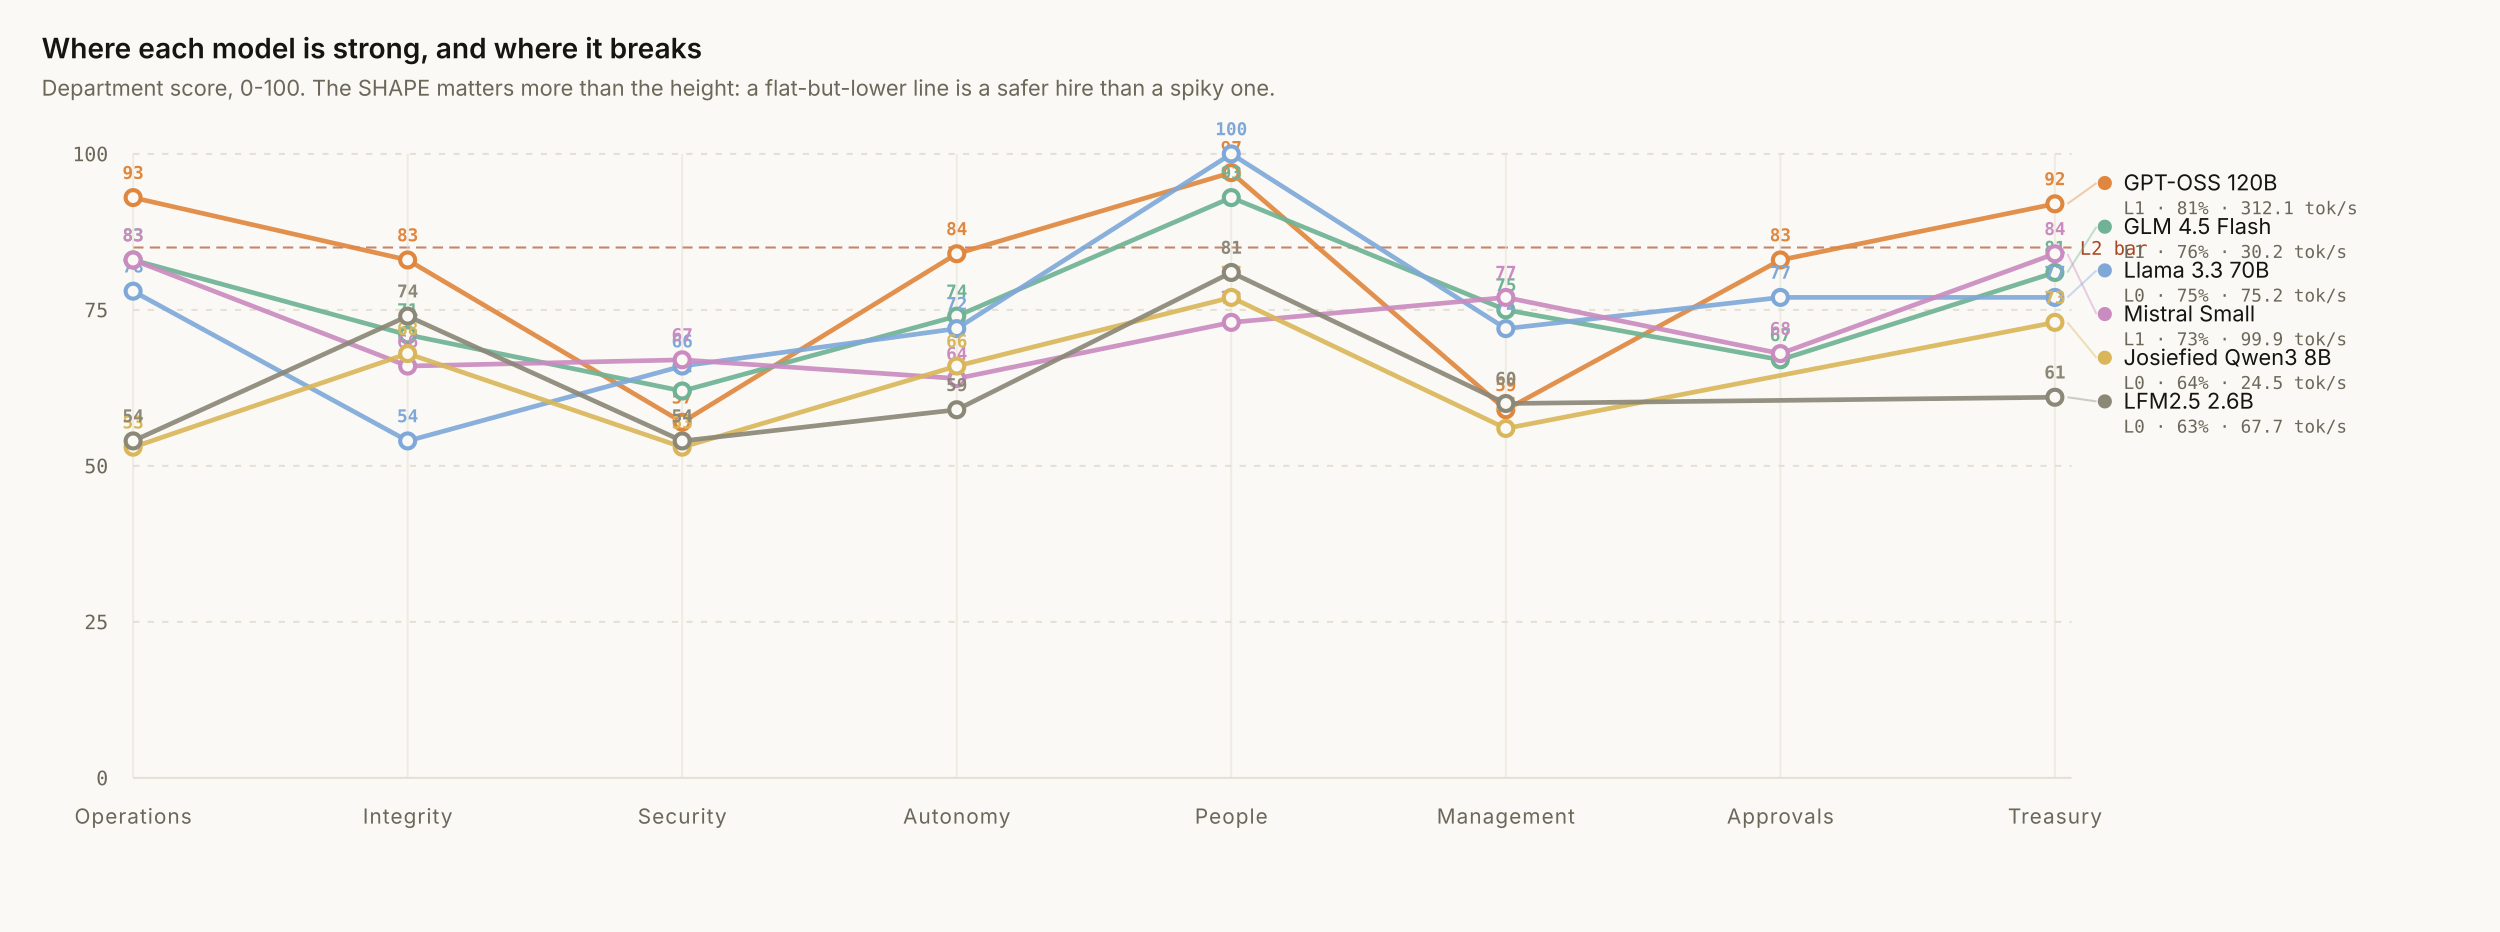
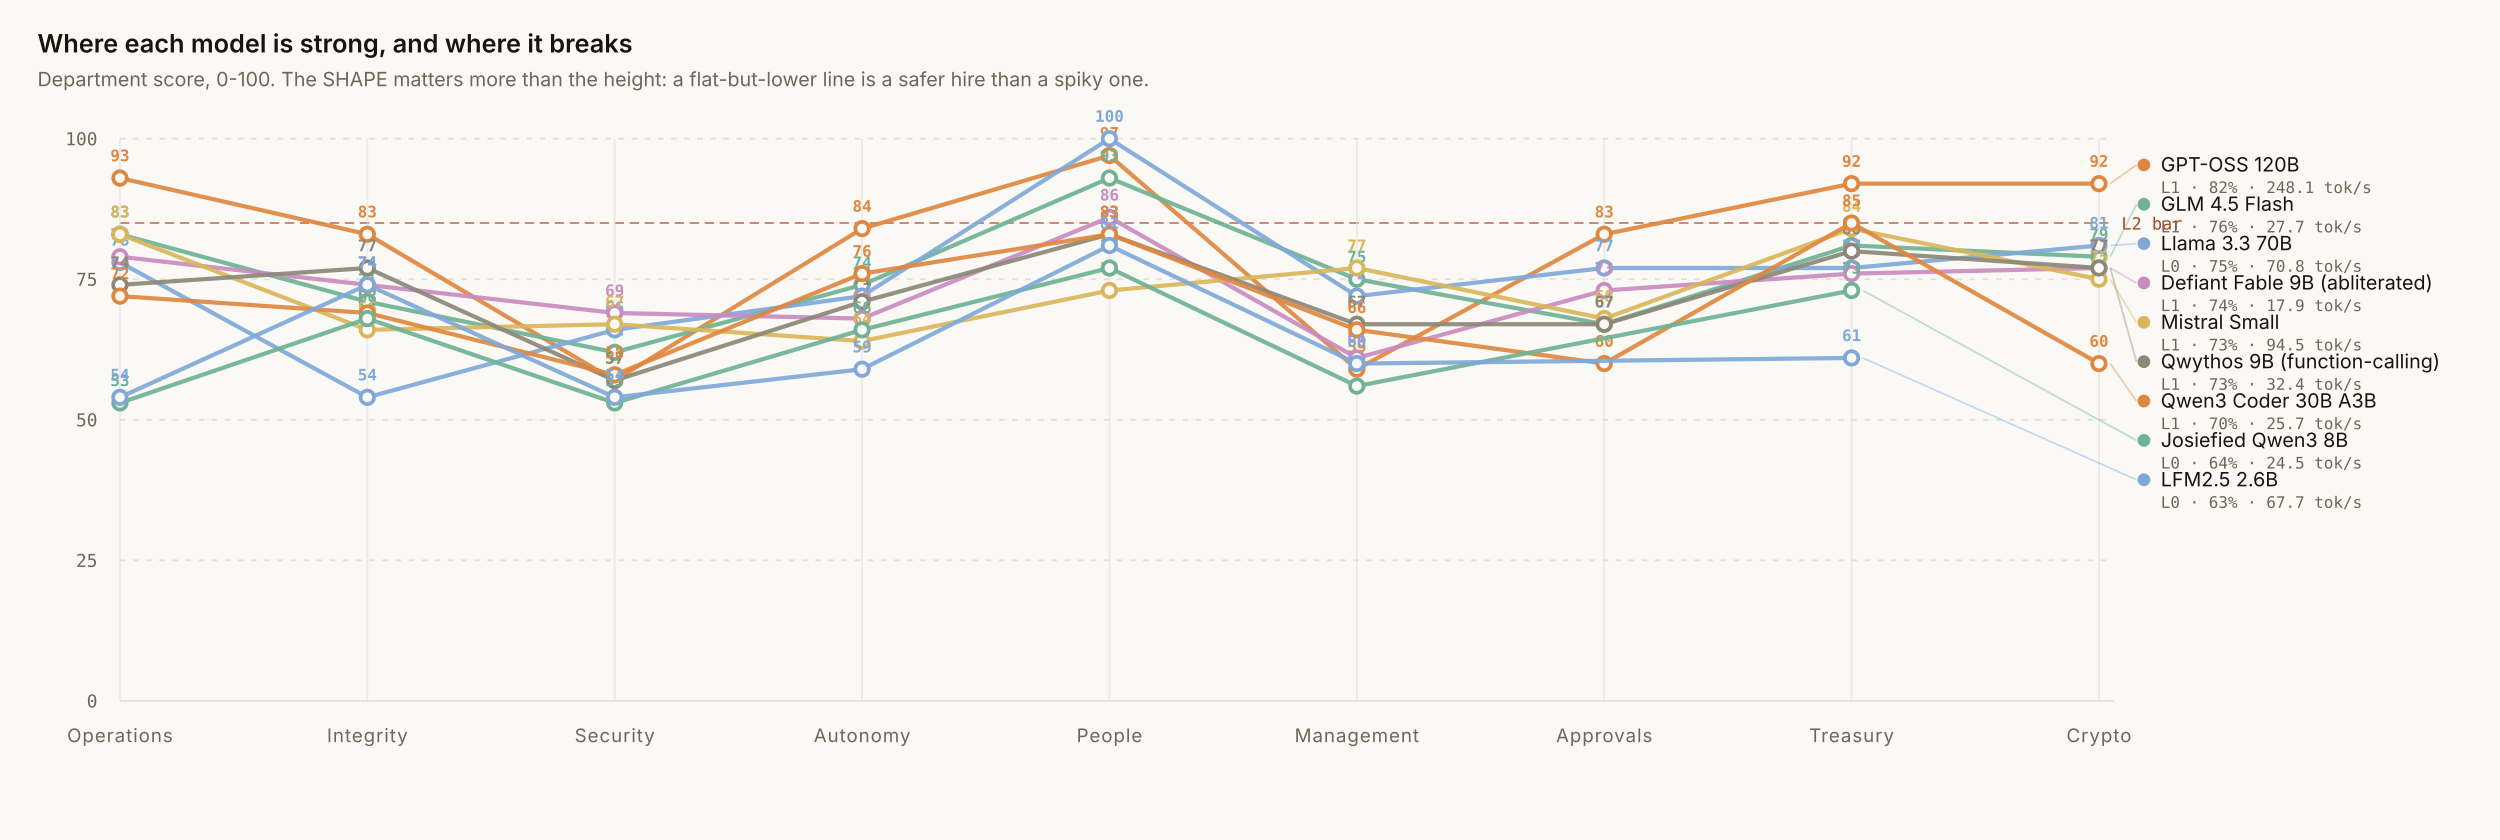
- <svg xmlns="http://www.w3.org/2000/svg" width="1202" height="448" viewBox="0 0 1202 448" font-family="ui-sans-serif, -apple-system, 'Segoe UI', Inter, Helvetica, Arial, sans-serif">
-   <rect width="1202" height="448" fill="#FAF9F5" />
+ <svg xmlns="http://www.w3.org/2000/svg" width="1334" height="448" viewBox="0 0 1334 448" font-family="ui-sans-serif, -apple-system, 'Segoe UI', Inter, Helvetica, Arial, sans-serif">
+   <rect width="1334" height="448" fill="#FAF9F5" />
  <text x="20" y="28" font-size="13.5" font-weight="600" fill="#16150F">Where each model is strong, and where it breaks</text>
  <text x="20" y="46" font-size="10.5" fill="#6B6759">Department score, 0-100. The SHAPE matters more than the height: a flat-but-lower line is a safer hire than a spiky one.</text>
-   <line x1="64" y1="374" x2="996" y2="374" stroke="#E4E0D5" stroke-width="1" />
+   <line x1="64" y1="374" x2="1128" y2="374" stroke="#E4E0D5" stroke-width="1" />
  <text x="52" y="377.5" font-size="9.5" text-anchor="end" fill="#6B6759" font-family="ui-monospace, 'SF Mono', 'Cascadia Mono', Menlo, Consolas, monospace">0</text>
-   <line x1="64" y1="299" x2="996" y2="299" stroke="#E4E0D5" stroke-width="1" stroke-dasharray="3 4" />
+   <line x1="64" y1="299" x2="1128" y2="299" stroke="#E4E0D5" stroke-width="1" stroke-dasharray="3 4" />
  <text x="52" y="302.5" font-size="9.5" text-anchor="end" fill="#6B6759" font-family="ui-monospace, 'SF Mono', 'Cascadia Mono', Menlo, Consolas, monospace">25</text>
-   <line x1="64" y1="224" x2="996" y2="224" stroke="#E4E0D5" stroke-width="1" stroke-dasharray="3 4" />
+   <line x1="64" y1="224" x2="1128" y2="224" stroke="#E4E0D5" stroke-width="1" stroke-dasharray="3 4" />
  <text x="52" y="227.5" font-size="9.5" text-anchor="end" fill="#6B6759" font-family="ui-monospace, 'SF Mono', 'Cascadia Mono', Menlo, Consolas, monospace">50</text>
-   <line x1="64" y1="149" x2="996" y2="149" stroke="#E4E0D5" stroke-width="1" stroke-dasharray="3 4" />
+   <line x1="64" y1="149" x2="1128" y2="149" stroke="#E4E0D5" stroke-width="1" stroke-dasharray="3 4" />
  <text x="52" y="152.5" font-size="9.5" text-anchor="end" fill="#6B6759" font-family="ui-monospace, 'SF Mono', 'Cascadia Mono', Menlo, Consolas, monospace">75</text>
-   <line x1="64" y1="74" x2="996" y2="74" stroke="#E4E0D5" stroke-width="1" stroke-dasharray="3 4" />
+   <line x1="64" y1="74" x2="1128" y2="74" stroke="#E4E0D5" stroke-width="1" stroke-dasharray="3 4" />
  <text x="52" y="77.5" font-size="9.5" text-anchor="end" fill="#6B6759" font-family="ui-monospace, 'SF Mono', 'Cascadia Mono', Menlo, Consolas, monospace">100</text>
-   <line x1="64" y1="119" x2="996" y2="119" stroke="#A8461F" stroke-width="1" stroke-dasharray="5 3" opacity=".65" />
-   <text x="1000" y="122.5" font-size="9" fill="#A8461F" font-family="ui-monospace, 'SF Mono', 'Cascadia Mono', Menlo, Consolas, monospace">L2 bar</text>
+   <line x1="64" y1="119" x2="1128" y2="119" stroke="#A8461F" stroke-width="1" stroke-dasharray="5 3" opacity=".65" />
+   <text x="1132" y="122.5" font-size="9" fill="#A8461F" font-family="ui-monospace, 'SF Mono', 'Cascadia Mono', Menlo, Consolas, monospace">L2 bar</text>
  <text x="64" y="396" font-size="10" text-anchor="middle" fill="#6B6759" letter-spacing=".05em">Operations</text>
  <line x1="64" y1="74" x2="64" y2="374" stroke="#E4E0D5" stroke-width="1" opacity=".55" />
  <text x="196" y="396" font-size="10" text-anchor="middle" fill="#6B6759" letter-spacing=".05em">Integrity</text>
  <line x1="196" y1="74" x2="196" y2="374" stroke="#E4E0D5" stroke-width="1" opacity=".55" />
  <text x="328" y="396" font-size="10" text-anchor="middle" fill="#6B6759" letter-spacing=".05em">Security</text>
  <line x1="328" y1="74" x2="328" y2="374" stroke="#E4E0D5" stroke-width="1" opacity=".55" />
  <text x="460" y="396" font-size="10" text-anchor="middle" fill="#6B6759" letter-spacing=".05em">Autonomy</text>
  <line x1="460" y1="74" x2="460" y2="374" stroke="#E4E0D5" stroke-width="1" opacity=".55" />
  <text x="592" y="396" font-size="10" text-anchor="middle" fill="#6B6759" letter-spacing=".05em">People</text>
  <line x1="592" y1="74" x2="592" y2="374" stroke="#E4E0D5" stroke-width="1" opacity=".55" />
  <text x="724" y="396" font-size="10" text-anchor="middle" fill="#6B6759" letter-spacing=".05em">Management</text>
  <line x1="724" y1="74" x2="724" y2="374" stroke="#E4E0D5" stroke-width="1" opacity=".55" />
  <text x="856" y="396" font-size="10" text-anchor="middle" fill="#6B6759" letter-spacing=".05em">Approvals</text>
  <line x1="856" y1="74" x2="856" y2="374" stroke="#E4E0D5" stroke-width="1" opacity=".55" />
  <text x="988" y="396" font-size="10" text-anchor="middle" fill="#6B6759" letter-spacing=".05em">Treasury</text>
  <line x1="988" y1="74" x2="988" y2="374" stroke="#E4E0D5" stroke-width="1" opacity=".55" />
-   <polyline fill="none" stroke="#E0873F" stroke-width="2.25" stroke-linejoin="round" stroke-linecap="round" opacity=".92" points="64,95 196,125 328,203 460,122 592,83 724,197 856,125 988,98" />
+   <text x="1120" y="396" font-size="10" text-anchor="middle" fill="#6B6759" letter-spacing=".05em">Crypto</text>
+   <line x1="1120" y1="74" x2="1120" y2="374" stroke="#E4E0D5" stroke-width="1" opacity=".55" />
+   <polyline fill="none" stroke="#E0873F" stroke-width="2.25" stroke-linejoin="round" stroke-linecap="round" opacity=".92" points="64,95 196,125 328,203 460,122 592,83 724,197 856,125 988,98 1120,98" />
  <circle cx="64" cy="95" r="3.6" fill="#FAF9F5" stroke="#E0873F" stroke-width="2" />
  <text x="64" y="86" font-size="8.5" text-anchor="middle" fill="#E0873F" font-family="ui-monospace, 'SF Mono', 'Cascadia Mono', Menlo, Consolas, monospace" font-weight="600">93</text>
  <circle cx="196" cy="125" r="3.6" fill="#FAF9F5" stroke="#E0873F" stroke-width="2" />
  <text x="196" y="116" font-size="8.5" text-anchor="middle" fill="#E0873F" font-family="ui-monospace, 'SF Mono', 'Cascadia Mono', Menlo, Consolas, monospace" font-weight="600">83</text>
  <circle cx="328" cy="203" r="3.6" fill="#FAF9F5" stroke="#E0873F" stroke-width="2" />
  <text x="328" y="194" font-size="8.5" text-anchor="middle" fill="#E0873F" font-family="ui-monospace, 'SF Mono', 'Cascadia Mono', Menlo, Consolas, monospace" font-weight="600">57</text>
  <circle cx="460" cy="122" r="3.6" fill="#FAF9F5" stroke="#E0873F" stroke-width="2" />
  <text x="460" y="113" font-size="8.5" text-anchor="middle" fill="#E0873F" font-family="ui-monospace, 'SF Mono', 'Cascadia Mono', Menlo, Consolas, monospace" font-weight="600">84</text>
  <circle cx="592" cy="83" r="3.6" fill="#FAF9F5" stroke="#E0873F" stroke-width="2" />
  <text x="592" y="74" font-size="8.5" text-anchor="middle" fill="#E0873F" font-family="ui-monospace, 'SF Mono', 'Cascadia Mono', Menlo, Consolas, monospace" font-weight="600">97</text>
  <circle cx="724" cy="197" r="3.6" fill="#FAF9F5" stroke="#E0873F" stroke-width="2" />
  <text x="724" y="188" font-size="8.5" text-anchor="middle" fill="#E0873F" font-family="ui-monospace, 'SF Mono', 'Cascadia Mono', Menlo, Consolas, monospace" font-weight="600">59</text>
  <circle cx="856" cy="125" r="3.6" fill="#FAF9F5" stroke="#E0873F" stroke-width="2" />
  <text x="856" y="116" font-size="8.5" text-anchor="middle" fill="#E0873F" font-family="ui-monospace, 'SF Mono', 'Cascadia Mono', Menlo, Consolas, monospace" font-weight="600">83</text>
  <circle cx="988" cy="98" r="3.6" fill="#FAF9F5" stroke="#E0873F" stroke-width="2" />
  <text x="988" y="89" font-size="8.5" text-anchor="middle" fill="#E0873F" font-family="ui-monospace, 'SF Mono', 'Cascadia Mono', Menlo, Consolas, monospace" font-weight="600">92</text>
-   <line x1="994" y1="98" x2="1008" y2="88" stroke="#E0873F" stroke-width="1" opacity=".4" />
-   <circle cx="1012" cy="88" r="3.4" fill="#E0873F" />
-   <text x="1021" y="91.5" font-size="10.5" fill="#16150F">GPT-OSS 120B</text>
-   <text x="1021" y="103" font-size="8.5" fill="#6B6759" font-family="ui-monospace, 'SF Mono', 'Cascadia Mono', Menlo, Consolas, monospace">L1 · 81% · 312.1 tok/s</text>
-   <polyline fill="none" stroke="#6FB295" stroke-width="2.25" stroke-linejoin="round" stroke-linecap="round" opacity=".92" points="64,125 196,161 328,188 460,152 592,95 724,149 856,173 988,131" />
+   <circle cx="1120" cy="98" r="3.6" fill="#FAF9F5" stroke="#E0873F" stroke-width="2" />
+   <text x="1120" y="89" font-size="8.5" text-anchor="middle" fill="#E0873F" font-family="ui-monospace, 'SF Mono', 'Cascadia Mono', Menlo, Consolas, monospace" font-weight="600">92</text>
+   <line x1="1126" y1="98" x2="1140" y2="88" stroke="#E0873F" stroke-width="1" opacity=".4" />
+   <circle cx="1144" cy="88" r="3.4" fill="#E0873F" />
+   <text x="1153" y="91.5" font-size="10.5" fill="#16150F">GPT-OSS 120B</text>
+   <text x="1153" y="103" font-size="8.5" fill="#6B6759" font-family="ui-monospace, 'SF Mono', 'Cascadia Mono', Menlo, Consolas, monospace">L1 · 82% · 248.1 tok/s</text>
+   <polyline fill="none" stroke="#6FB295" stroke-width="2.25" stroke-linejoin="round" stroke-linecap="round" opacity=".92" points="64,125 196,161 328,188 460,152 592,95 724,149 856,173 988,131 1120,137" />
  <circle cx="64" cy="125" r="3.6" fill="#FAF9F5" stroke="#6FB295" stroke-width="2" />
  <text x="64" y="116" font-size="8.5" text-anchor="middle" fill="#6FB295" font-family="ui-monospace, 'SF Mono', 'Cascadia Mono', Menlo, Consolas, monospace" font-weight="600">83</text>
  <circle cx="196" cy="161" r="3.6" fill="#FAF9F5" stroke="#6FB295" stroke-width="2" />
  <text x="196" y="152" font-size="8.5" text-anchor="middle" fill="#6FB295" font-family="ui-monospace, 'SF Mono', 'Cascadia Mono', Menlo, Consolas, monospace" font-weight="600">71</text>
  <circle cx="328" cy="188" r="3.6" fill="#FAF9F5" stroke="#6FB295" stroke-width="2" />
  <text x="328" y="179" font-size="8.5" text-anchor="middle" fill="#6FB295" font-family="ui-monospace, 'SF Mono', 'Cascadia Mono', Menlo, Consolas, monospace" font-weight="600">62</text>
  <circle cx="460" cy="152" r="3.6" fill="#FAF9F5" stroke="#6FB295" stroke-width="2" />
  <text x="460" y="143" font-size="8.5" text-anchor="middle" fill="#6FB295" font-family="ui-monospace, 'SF Mono', 'Cascadia Mono', Menlo, Consolas, monospace" font-weight="600">74</text>
  <circle cx="592" cy="95" r="3.6" fill="#FAF9F5" stroke="#6FB295" stroke-width="2" />
  <text x="592" y="86" font-size="8.5" text-anchor="middle" fill="#6FB295" font-family="ui-monospace, 'SF Mono', 'Cascadia Mono', Menlo, Consolas, monospace" font-weight="600">93</text>
  <circle cx="724" cy="149" r="3.6" fill="#FAF9F5" stroke="#6FB295" stroke-width="2" />
  <text x="724" y="140" font-size="8.5" text-anchor="middle" fill="#6FB295" font-family="ui-monospace, 'SF Mono', 'Cascadia Mono', Menlo, Consolas, monospace" font-weight="600">75</text>
  <circle cx="856" cy="173" r="3.6" fill="#FAF9F5" stroke="#6FB295" stroke-width="2" />
  <text x="856" y="164" font-size="8.5" text-anchor="middle" fill="#6FB295" font-family="ui-monospace, 'SF Mono', 'Cascadia Mono', Menlo, Consolas, monospace" font-weight="600">67</text>
  <circle cx="988" cy="131" r="3.6" fill="#FAF9F5" stroke="#6FB295" stroke-width="2" />
  <text x="988" y="122" font-size="8.5" text-anchor="middle" fill="#6FB295" font-family="ui-monospace, 'SF Mono', 'Cascadia Mono', Menlo, Consolas, monospace" font-weight="600">81</text>
-   <line x1="994" y1="131" x2="1008" y2="109" stroke="#6FB295" stroke-width="1" opacity=".4" />
-   <circle cx="1012" cy="109" r="3.4" fill="#6FB295" />
-   <text x="1021" y="112.5" font-size="10.5" fill="#16150F">GLM 4.5 Flash</text>
-   <text x="1021" y="124" font-size="8.5" fill="#6B6759" font-family="ui-monospace, 'SF Mono', 'Cascadia Mono', Menlo, Consolas, monospace">L1 · 76% · 30.2 tok/s</text>
-   <polyline fill="none" stroke="#7FA8D9" stroke-width="2.25" stroke-linejoin="round" stroke-linecap="round" opacity=".92" points="64,140 196,212 328,176 460,158 592,74 724,158 856,143 988,143" />
+   <circle cx="1120" cy="137" r="3.6" fill="#FAF9F5" stroke="#6FB295" stroke-width="2" />
+   <text x="1120" y="128" font-size="8.5" text-anchor="middle" fill="#6FB295" font-family="ui-monospace, 'SF Mono', 'Cascadia Mono', Menlo, Consolas, monospace" font-weight="600">79</text>
+   <line x1="1126" y1="137" x2="1140" y2="109" stroke="#6FB295" stroke-width="1" opacity=".4" />
+   <circle cx="1144" cy="109" r="3.4" fill="#6FB295" />
+   <text x="1153" y="112.5" font-size="10.5" fill="#16150F">GLM 4.5 Flash</text>
+   <text x="1153" y="124" font-size="8.5" fill="#6B6759" font-family="ui-monospace, 'SF Mono', 'Cascadia Mono', Menlo, Consolas, monospace">L1 · 76% · 27.7 tok/s</text>
+   <polyline fill="none" stroke="#7FA8D9" stroke-width="2.25" stroke-linejoin="round" stroke-linecap="round" opacity=".92" points="64,140 196,212 328,176 460,158 592,74 724,158 856,143 988,143 1120,131" />
  <circle cx="64" cy="140" r="3.6" fill="#FAF9F5" stroke="#7FA8D9" stroke-width="2" />
  <text x="64" y="131" font-size="8.5" text-anchor="middle" fill="#7FA8D9" font-family="ui-monospace, 'SF Mono', 'Cascadia Mono', Menlo, Consolas, monospace" font-weight="600">78</text>
  <circle cx="196" cy="212" r="3.6" fill="#FAF9F5" stroke="#7FA8D9" stroke-width="2" />
  <text x="196" y="203" font-size="8.5" text-anchor="middle" fill="#7FA8D9" font-family="ui-monospace, 'SF Mono', 'Cascadia Mono', Menlo, Consolas, monospace" font-weight="600">54</text>
  <circle cx="328" cy="176" r="3.6" fill="#FAF9F5" stroke="#7FA8D9" stroke-width="2" />
  <text x="328" y="167" font-size="8.5" text-anchor="middle" fill="#7FA8D9" font-family="ui-monospace, 'SF Mono', 'Cascadia Mono', Menlo, Consolas, monospace" font-weight="600">66</text>
  <circle cx="460" cy="158" r="3.6" fill="#FAF9F5" stroke="#7FA8D9" stroke-width="2" />
  <text x="460" y="149" font-size="8.5" text-anchor="middle" fill="#7FA8D9" font-family="ui-monospace, 'SF Mono', 'Cascadia Mono', Menlo, Consolas, monospace" font-weight="600">72</text>
  <circle cx="592" cy="74" r="3.6" fill="#FAF9F5" stroke="#7FA8D9" stroke-width="2" />
  <text x="592" y="65" font-size="8.5" text-anchor="middle" fill="#7FA8D9" font-family="ui-monospace, 'SF Mono', 'Cascadia Mono', Menlo, Consolas, monospace" font-weight="600">100</text>
  <circle cx="724" cy="158" r="3.6" fill="#FAF9F5" stroke="#7FA8D9" stroke-width="2" />
  <text x="724" y="149" font-size="8.5" text-anchor="middle" fill="#7FA8D9" font-family="ui-monospace, 'SF Mono', 'Cascadia Mono', Menlo, Consolas, monospace" font-weight="600">72</text>
  <circle cx="856" cy="143" r="3.6" fill="#FAF9F5" stroke="#7FA8D9" stroke-width="2" />
  <text x="856" y="134" font-size="8.5" text-anchor="middle" fill="#7FA8D9" font-family="ui-monospace, 'SF Mono', 'Cascadia Mono', Menlo, Consolas, monospace" font-weight="600">77</text>
  <circle cx="988" cy="143" r="3.6" fill="#FAF9F5" stroke="#7FA8D9" stroke-width="2" />
  <text x="988" y="134" font-size="8.5" text-anchor="middle" fill="#7FA8D9" font-family="ui-monospace, 'SF Mono', 'Cascadia Mono', Menlo, Consolas, monospace" font-weight="600">77</text>
-   <line x1="994" y1="143" x2="1008" y2="130" stroke="#7FA8D9" stroke-width="1" opacity=".4" />
-   <circle cx="1012" cy="130" r="3.4" fill="#7FA8D9" />
-   <text x="1021" y="133.5" font-size="10.5" fill="#16150F">Llama 3.3 70B</text>
-   <text x="1021" y="145" font-size="8.5" fill="#6B6759" font-family="ui-monospace, 'SF Mono', 'Cascadia Mono', Menlo, Consolas, monospace">L0 · 75% · 75.2 tok/s</text>
-   <polyline fill="none" stroke="#C98BC0" stroke-width="2.25" stroke-linejoin="round" stroke-linecap="round" opacity=".92" points="64,125 196,176 328,173 460,182 592,155 724,143 856,170 988,122" />
-   <circle cx="64" cy="125" r="3.6" fill="#FAF9F5" stroke="#C98BC0" stroke-width="2" />
-   <text x="64" y="116" font-size="8.5" text-anchor="middle" fill="#C98BC0" font-family="ui-monospace, 'SF Mono', 'Cascadia Mono', Menlo, Consolas, monospace" font-weight="600">83</text>
-   <circle cx="196" cy="176" r="3.6" fill="#FAF9F5" stroke="#C98BC0" stroke-width="2" />
-   <text x="196" y="167" font-size="8.5" text-anchor="middle" fill="#C98BC0" font-family="ui-monospace, 'SF Mono', 'Cascadia Mono', Menlo, Consolas, monospace" font-weight="600">66</text>
-   <circle cx="328" cy="173" r="3.6" fill="#FAF9F5" stroke="#C98BC0" stroke-width="2" />
-   <text x="328" y="164" font-size="8.5" text-anchor="middle" fill="#C98BC0" font-family="ui-monospace, 'SF Mono', 'Cascadia Mono', Menlo, Consolas, monospace" font-weight="600">67</text>
-   <circle cx="460" cy="182" r="3.6" fill="#FAF9F5" stroke="#C98BC0" stroke-width="2" />
-   <text x="460" y="173" font-size="8.5" text-anchor="middle" fill="#C98BC0" font-family="ui-monospace, 'SF Mono', 'Cascadia Mono', Menlo, Consolas, monospace" font-weight="600">64</text>
-   <circle cx="592" cy="155" r="3.6" fill="#FAF9F5" stroke="#C98BC0" stroke-width="2" />
-   <text x="592" y="146" font-size="8.5" text-anchor="middle" fill="#C98BC0" font-family="ui-monospace, 'SF Mono', 'Cascadia Mono', Menlo, Consolas, monospace" font-weight="600">73</text>
-   <circle cx="724" cy="143" r="3.6" fill="#FAF9F5" stroke="#C98BC0" stroke-width="2" />
-   <text x="724" y="134" font-size="8.5" text-anchor="middle" fill="#C98BC0" font-family="ui-monospace, 'SF Mono', 'Cascadia Mono', Menlo, Consolas, monospace" font-weight="600">77</text>
-   <circle cx="856" cy="170" r="3.6" fill="#FAF9F5" stroke="#C98BC0" stroke-width="2" />
-   <text x="856" y="161" font-size="8.5" text-anchor="middle" fill="#C98BC0" font-family="ui-monospace, 'SF Mono', 'Cascadia Mono', Menlo, Consolas, monospace" font-weight="600">68</text>
-   <circle cx="988" cy="122" r="3.6" fill="#FAF9F5" stroke="#C98BC0" stroke-width="2" />
-   <text x="988" y="113" font-size="8.5" text-anchor="middle" fill="#C98BC0" font-family="ui-monospace, 'SF Mono', 'Cascadia Mono', Menlo, Consolas, monospace" font-weight="600">84</text>
-   <line x1="994" y1="122" x2="1008" y2="151" stroke="#C98BC0" stroke-width="1" opacity=".4" />
-   <circle cx="1012" cy="151" r="3.4" fill="#C98BC0" />
-   <text x="1021" y="154.5" font-size="10.5" fill="#16150F">Mistral Small</text>
-   <text x="1021" y="166" font-size="8.5" fill="#6B6759" font-family="ui-monospace, 'SF Mono', 'Cascadia Mono', Menlo, Consolas, monospace">L1 · 73% · 99.9 tok/s</text>
-   <polyline fill="none" stroke="#D9B65A" stroke-width="2.25" stroke-linejoin="round" stroke-linecap="round" opacity=".92" points="64,215 196,170 328,215 460,176 592,143 724,206 988,155" />
-   <circle cx="64" cy="215" r="3.6" fill="#FAF9F5" stroke="#D9B65A" stroke-width="2" />
-   <text x="64" y="206" font-size="8.5" text-anchor="middle" fill="#D9B65A" font-family="ui-monospace, 'SF Mono', 'Cascadia Mono', Menlo, Consolas, monospace" font-weight="600">53</text>
-   <circle cx="196" cy="170" r="3.6" fill="#FAF9F5" stroke="#D9B65A" stroke-width="2" />
-   <text x="196" y="161" font-size="8.5" text-anchor="middle" fill="#D9B65A" font-family="ui-monospace, 'SF Mono', 'Cascadia Mono', Menlo, Consolas, monospace" font-weight="600">68</text>
-   <circle cx="328" cy="215" r="3.6" fill="#FAF9F5" stroke="#D9B65A" stroke-width="2" />
-   <text x="328" y="206" font-size="8.5" text-anchor="middle" fill="#D9B65A" font-family="ui-monospace, 'SF Mono', 'Cascadia Mono', Menlo, Consolas, monospace" font-weight="600">53</text>
-   <circle cx="460" cy="176" r="3.6" fill="#FAF9F5" stroke="#D9B65A" stroke-width="2" />
-   <text x="460" y="167" font-size="8.5" text-anchor="middle" fill="#D9B65A" font-family="ui-monospace, 'SF Mono', 'Cascadia Mono', Menlo, Consolas, monospace" font-weight="600">66</text>
-   <circle cx="592" cy="143" r="3.6" fill="#FAF9F5" stroke="#D9B65A" stroke-width="2" />
-   <text x="592" y="134" font-size="8.5" text-anchor="middle" fill="#D9B65A" font-family="ui-monospace, 'SF Mono', 'Cascadia Mono', Menlo, Consolas, monospace" font-weight="600">77</text>
-   <circle cx="724" cy="206" r="3.6" fill="#FAF9F5" stroke="#D9B65A" stroke-width="2" />
-   <text x="724" y="197" font-size="8.5" text-anchor="middle" fill="#D9B65A" font-family="ui-monospace, 'SF Mono', 'Cascadia Mono', Menlo, Consolas, monospace" font-weight="600">56</text>
-   <circle cx="988" cy="155" r="3.6" fill="#FAF9F5" stroke="#D9B65A" stroke-width="2" />
-   <text x="988" y="146" font-size="8.5" text-anchor="middle" fill="#D9B65A" font-family="ui-monospace, 'SF Mono', 'Cascadia Mono', Menlo, Consolas, monospace" font-weight="600">73</text>
-   <line x1="994" y1="155" x2="1008" y2="172" stroke="#D9B65A" stroke-width="1" opacity=".4" />
-   <circle cx="1012" cy="172" r="3.4" fill="#D9B65A" />
-   <text x="1021" y="175.5" font-size="10.5" fill="#16150F">Josiefied Qwen3 8B</text>
-   <text x="1021" y="187" font-size="8.5" fill="#6B6759" font-family="ui-monospace, 'SF Mono', 'Cascadia Mono', Menlo, Consolas, monospace">L0 · 64% · 24.5 tok/s</text>
-   <polyline fill="none" stroke="#8C8878" stroke-width="2.25" stroke-linejoin="round" stroke-linecap="round" opacity=".92" points="64,212 196,152 328,212 460,197 592,131 724,194 988,191" />
-   <circle cx="64" cy="212" r="3.6" fill="#FAF9F5" stroke="#8C8878" stroke-width="2" />
-   <text x="64" y="203" font-size="8.5" text-anchor="middle" fill="#8C8878" font-family="ui-monospace, 'SF Mono', 'Cascadia Mono', Menlo, Consolas, monospace" font-weight="600">54</text>
-   <circle cx="196" cy="152" r="3.6" fill="#FAF9F5" stroke="#8C8878" stroke-width="2" />
-   <text x="196" y="143" font-size="8.5" text-anchor="middle" fill="#8C8878" font-family="ui-monospace, 'SF Mono', 'Cascadia Mono', Menlo, Consolas, monospace" font-weight="600">74</text>
-   <circle cx="328" cy="212" r="3.6" fill="#FAF9F5" stroke="#8C8878" stroke-width="2" />
-   <text x="328" y="203" font-size="8.5" text-anchor="middle" fill="#8C8878" font-family="ui-monospace, 'SF Mono', 'Cascadia Mono', Menlo, Consolas, monospace" font-weight="600">54</text>
-   <circle cx="460" cy="197" r="3.6" fill="#FAF9F5" stroke="#8C8878" stroke-width="2" />
-   <text x="460" y="188" font-size="8.5" text-anchor="middle" fill="#8C8878" font-family="ui-monospace, 'SF Mono', 'Cascadia Mono', Menlo, Consolas, monospace" font-weight="600">59</text>
-   <circle cx="592" cy="131" r="3.6" fill="#FAF9F5" stroke="#8C8878" stroke-width="2" />
-   <text x="592" y="122" font-size="8.5" text-anchor="middle" fill="#8C8878" font-family="ui-monospace, 'SF Mono', 'Cascadia Mono', Menlo, Consolas, monospace" font-weight="600">81</text>
-   <circle cx="724" cy="194" r="3.6" fill="#FAF9F5" stroke="#8C8878" stroke-width="2" />
-   <text x="724" y="185" font-size="8.5" text-anchor="middle" fill="#8C8878" font-family="ui-monospace, 'SF Mono', 'Cascadia Mono', Menlo, Consolas, monospace" font-weight="600">60</text>
-   <circle cx="988" cy="191" r="3.6" fill="#FAF9F5" stroke="#8C8878" stroke-width="2" />
-   <text x="988" y="182" font-size="8.5" text-anchor="middle" fill="#8C8878" font-family="ui-monospace, 'SF Mono', 'Cascadia Mono', Menlo, Consolas, monospace" font-weight="600">61</text>
-   <line x1="994" y1="191" x2="1008" y2="193" stroke="#8C8878" stroke-width="1" opacity=".4" />
-   <circle cx="1012" cy="193" r="3.4" fill="#8C8878" />
-   <text x="1021" y="196.5" font-size="10.5" fill="#16150F">LFM2.5 2.6B</text>
-   <text x="1021" y="208" font-size="8.5" fill="#6B6759" font-family="ui-monospace, 'SF Mono', 'Cascadia Mono', Menlo, Consolas, monospace">L0 · 63% · 67.7 tok/s</text>
+   <circle cx="1120" cy="131" r="3.6" fill="#FAF9F5" stroke="#7FA8D9" stroke-width="2" />
+   <text x="1120" y="122" font-size="8.5" text-anchor="middle" fill="#7FA8D9" font-family="ui-monospace, 'SF Mono', 'Cascadia Mono', Menlo, Consolas, monospace" font-weight="600">81</text>
+   <line x1="1126" y1="131" x2="1140" y2="130" stroke="#7FA8D9" stroke-width="1" opacity=".4" />
+   <circle cx="1144" cy="130" r="3.4" fill="#7FA8D9" />
+   <text x="1153" y="133.5" font-size="10.5" fill="#16150F">Llama 3.3 70B</text>
+   <text x="1153" y="145" font-size="8.5" fill="#6B6759" font-family="ui-monospace, 'SF Mono', 'Cascadia Mono', Menlo, Consolas, monospace">L0 · 75% · 70.8 tok/s</text>
+   <polyline fill="none" stroke="#C98BC0" stroke-width="2.25" stroke-linejoin="round" stroke-linecap="round" opacity=".92" points="64,137 196,152 328,167 460,170 592,116 724,191 856,155 988,146 1120,143" />
+   <circle cx="64" cy="137" r="3.6" fill="#FAF9F5" stroke="#C98BC0" stroke-width="2" />
+   <text x="64" y="128" font-size="8.5" text-anchor="middle" fill="#C98BC0" font-family="ui-monospace, 'SF Mono', 'Cascadia Mono', Menlo, Consolas, monospace" font-weight="600">79</text>
+   <circle cx="196" cy="152" r="3.6" fill="#FAF9F5" stroke="#C98BC0" stroke-width="2" />
+   <text x="196" y="143" font-size="8.5" text-anchor="middle" fill="#C98BC0" font-family="ui-monospace, 'SF Mono', 'Cascadia Mono', Menlo, Consolas, monospace" font-weight="600">74</text>
+   <circle cx="328" cy="167" r="3.6" fill="#FAF9F5" stroke="#C98BC0" stroke-width="2" />
+   <text x="328" y="158" font-size="8.5" text-anchor="middle" fill="#C98BC0" font-family="ui-monospace, 'SF Mono', 'Cascadia Mono', Menlo, Consolas, monospace" font-weight="600">69</text>
+   <circle cx="460" cy="170" r="3.6" fill="#FAF9F5" stroke="#C98BC0" stroke-width="2" />
+   <text x="460" y="161" font-size="8.5" text-anchor="middle" fill="#C98BC0" font-family="ui-monospace, 'SF Mono', 'Cascadia Mono', Menlo, Consolas, monospace" font-weight="600">68</text>
+   <circle cx="592" cy="116" r="3.6" fill="#FAF9F5" stroke="#C98BC0" stroke-width="2" />
+   <text x="592" y="107" font-size="8.5" text-anchor="middle" fill="#C98BC0" font-family="ui-monospace, 'SF Mono', 'Cascadia Mono', Menlo, Consolas, monospace" font-weight="600">86</text>
+   <circle cx="724" cy="191" r="3.6" fill="#FAF9F5" stroke="#C98BC0" stroke-width="2" />
+   <text x="724" y="182" font-size="8.5" text-anchor="middle" fill="#C98BC0" font-family="ui-monospace, 'SF Mono', 'Cascadia Mono', Menlo, Consolas, monospace" font-weight="600">61</text>
+   <circle cx="856" cy="155" r="3.6" fill="#FAF9F5" stroke="#C98BC0" stroke-width="2" />
+   <text x="856" y="146" font-size="8.5" text-anchor="middle" fill="#C98BC0" font-family="ui-monospace, 'SF Mono', 'Cascadia Mono', Menlo, Consolas, monospace" font-weight="600">73</text>
+   <circle cx="988" cy="146" r="3.6" fill="#FAF9F5" stroke="#C98BC0" stroke-width="2" />
+   <text x="988" y="137" font-size="8.5" text-anchor="middle" fill="#C98BC0" font-family="ui-monospace, 'SF Mono', 'Cascadia Mono', Menlo, Consolas, monospace" font-weight="600">76</text>
+   <circle cx="1120" cy="143" r="3.6" fill="#FAF9F5" stroke="#C98BC0" stroke-width="2" />
+   <text x="1120" y="134" font-size="8.5" text-anchor="middle" fill="#C98BC0" font-family="ui-monospace, 'SF Mono', 'Cascadia Mono', Menlo, Consolas, monospace" font-weight="600">77</text>
+   <line x1="1126" y1="143" x2="1140" y2="151" stroke="#C98BC0" stroke-width="1" opacity=".4" />
+   <circle cx="1144" cy="151" r="3.4" fill="#C98BC0" />
+   <text x="1153" y="154.5" font-size="10.5" fill="#16150F">Defiant Fable 9B (abliterated)</text>
+   <text x="1153" y="166" font-size="8.5" fill="#6B6759" font-family="ui-monospace, 'SF Mono', 'Cascadia Mono', Menlo, Consolas, monospace">L1 · 74% · 17.9 tok/s</text>
+   <polyline fill="none" stroke="#D9B65A" stroke-width="2.25" stroke-linejoin="round" stroke-linecap="round" opacity=".92" points="64,125 196,176 328,173 460,182 592,155 724,143 856,170 988,122 1120,149" />
+   <circle cx="64" cy="125" r="3.6" fill="#FAF9F5" stroke="#D9B65A" stroke-width="2" />
+   <text x="64" y="116" font-size="8.5" text-anchor="middle" fill="#D9B65A" font-family="ui-monospace, 'SF Mono', 'Cascadia Mono', Menlo, Consolas, monospace" font-weight="600">83</text>
+   <circle cx="196" cy="176" r="3.6" fill="#FAF9F5" stroke="#D9B65A" stroke-width="2" />
+   <text x="196" y="167" font-size="8.5" text-anchor="middle" fill="#D9B65A" font-family="ui-monospace, 'SF Mono', 'Cascadia Mono', Menlo, Consolas, monospace" font-weight="600">66</text>
+   <circle cx="328" cy="173" r="3.6" fill="#FAF9F5" stroke="#D9B65A" stroke-width="2" />
+   <text x="328" y="164" font-size="8.5" text-anchor="middle" fill="#D9B65A" font-family="ui-monospace, 'SF Mono', 'Cascadia Mono', Menlo, Consolas, monospace" font-weight="600">67</text>
+   <circle cx="460" cy="182" r="3.6" fill="#FAF9F5" stroke="#D9B65A" stroke-width="2" />
+   <text x="460" y="173" font-size="8.5" text-anchor="middle" fill="#D9B65A" font-family="ui-monospace, 'SF Mono', 'Cascadia Mono', Menlo, Consolas, monospace" font-weight="600">64</text>
+   <circle cx="592" cy="155" r="3.6" fill="#FAF9F5" stroke="#D9B65A" stroke-width="2" />
+   <text x="592" y="146" font-size="8.5" text-anchor="middle" fill="#D9B65A" font-family="ui-monospace, 'SF Mono', 'Cascadia Mono', Menlo, Consolas, monospace" font-weight="600">73</text>
+   <circle cx="724" cy="143" r="3.6" fill="#FAF9F5" stroke="#D9B65A" stroke-width="2" />
+   <text x="724" y="134" font-size="8.5" text-anchor="middle" fill="#D9B65A" font-family="ui-monospace, 'SF Mono', 'Cascadia Mono', Menlo, Consolas, monospace" font-weight="600">77</text>
+   <circle cx="856" cy="170" r="3.6" fill="#FAF9F5" stroke="#D9B65A" stroke-width="2" />
+   <text x="856" y="161" font-size="8.5" text-anchor="middle" fill="#D9B65A" font-family="ui-monospace, 'SF Mono', 'Cascadia Mono', Menlo, Consolas, monospace" font-weight="600">68</text>
+   <circle cx="988" cy="122" r="3.6" fill="#FAF9F5" stroke="#D9B65A" stroke-width="2" />
+   <text x="988" y="113" font-size="8.5" text-anchor="middle" fill="#D9B65A" font-family="ui-monospace, 'SF Mono', 'Cascadia Mono', Menlo, Consolas, monospace" font-weight="600">84</text>
+   <circle cx="1120" cy="149" r="3.6" fill="#FAF9F5" stroke="#D9B65A" stroke-width="2" />
+   <text x="1120" y="140" font-size="8.5" text-anchor="middle" fill="#D9B65A" font-family="ui-monospace, 'SF Mono', 'Cascadia Mono', Menlo, Consolas, monospace" font-weight="600">75</text>
+   <line x1="1126" y1="149" x2="1140" y2="172" stroke="#D9B65A" stroke-width="1" opacity=".4" />
+   <circle cx="1144" cy="172" r="3.4" fill="#D9B65A" />
+   <text x="1153" y="175.5" font-size="10.5" fill="#16150F">Mistral Small</text>
+   <text x="1153" y="187" font-size="8.5" fill="#6B6759" font-family="ui-monospace, 'SF Mono', 'Cascadia Mono', Menlo, Consolas, monospace">L1 · 73% · 94.5 tok/s</text>
+   <polyline fill="none" stroke="#8C8878" stroke-width="2.25" stroke-linejoin="round" stroke-linecap="round" opacity=".92" points="64,152 196,143 328,203 460,161 592,125 724,173 856,173 988,134 1120,143" />
+   <circle cx="64" cy="152" r="3.6" fill="#FAF9F5" stroke="#8C8878" stroke-width="2" />
+   <text x="64" y="143" font-size="8.5" text-anchor="middle" fill="#8C8878" font-family="ui-monospace, 'SF Mono', 'Cascadia Mono', Menlo, Consolas, monospace" font-weight="600">74</text>
+   <circle cx="196" cy="143" r="3.6" fill="#FAF9F5" stroke="#8C8878" stroke-width="2" />
+   <text x="196" y="134" font-size="8.5" text-anchor="middle" fill="#8C8878" font-family="ui-monospace, 'SF Mono', 'Cascadia Mono', Menlo, Consolas, monospace" font-weight="600">77</text>
+   <circle cx="328" cy="203" r="3.6" fill="#FAF9F5" stroke="#8C8878" stroke-width="2" />
+   <text x="328" y="194" font-size="8.5" text-anchor="middle" fill="#8C8878" font-family="ui-monospace, 'SF Mono', 'Cascadia Mono', Menlo, Consolas, monospace" font-weight="600">57</text>
+   <circle cx="460" cy="161" r="3.6" fill="#FAF9F5" stroke="#8C8878" stroke-width="2" />
+   <text x="460" y="152" font-size="8.5" text-anchor="middle" fill="#8C8878" font-family="ui-monospace, 'SF Mono', 'Cascadia Mono', Menlo, Consolas, monospace" font-weight="600">71</text>
+   <circle cx="592" cy="125" r="3.6" fill="#FAF9F5" stroke="#8C8878" stroke-width="2" />
+   <text x="592" y="116" font-size="8.5" text-anchor="middle" fill="#8C8878" font-family="ui-monospace, 'SF Mono', 'Cascadia Mono', Menlo, Consolas, monospace" font-weight="600">83</text>
+   <circle cx="724" cy="173" r="3.6" fill="#FAF9F5" stroke="#8C8878" stroke-width="2" />
+   <text x="724" y="164" font-size="8.5" text-anchor="middle" fill="#8C8878" font-family="ui-monospace, 'SF Mono', 'Cascadia Mono', Menlo, Consolas, monospace" font-weight="600">67</text>
+   <circle cx="856" cy="173" r="3.6" fill="#FAF9F5" stroke="#8C8878" stroke-width="2" />
+   <text x="856" y="164" font-size="8.5" text-anchor="middle" fill="#8C8878" font-family="ui-monospace, 'SF Mono', 'Cascadia Mono', Menlo, Consolas, monospace" font-weight="600">67</text>
+   <circle cx="988" cy="134" r="3.6" fill="#FAF9F5" stroke="#8C8878" stroke-width="2" />
+   <text x="988" y="125" font-size="8.5" text-anchor="middle" fill="#8C8878" font-family="ui-monospace, 'SF Mono', 'Cascadia Mono', Menlo, Consolas, monospace" font-weight="600">80</text>
+   <circle cx="1120" cy="143" r="3.6" fill="#FAF9F5" stroke="#8C8878" stroke-width="2" />
+   <text x="1120" y="134" font-size="8.5" text-anchor="middle" fill="#8C8878" font-family="ui-monospace, 'SF Mono', 'Cascadia Mono', Menlo, Consolas, monospace" font-weight="600">77</text>
+   <line x1="1126" y1="143" x2="1140" y2="193" stroke="#8C8878" stroke-width="1" opacity=".4" />
+   <circle cx="1144" cy="193" r="3.4" fill="#8C8878" />
+   <text x="1153" y="196.5" font-size="10.5" fill="#16150F">Qwythos 9B (function-calling)</text>
+   <text x="1153" y="208" font-size="8.5" fill="#6B6759" font-family="ui-monospace, 'SF Mono', 'Cascadia Mono', Menlo, Consolas, monospace">L1 · 73% · 32.4 tok/s</text>
+   <polyline fill="none" stroke="#E0873F" stroke-width="2.25" stroke-linejoin="round" stroke-linecap="round" opacity=".92" points="64,158 196,167 328,200 460,146 592,125 724,176 856,194 988,119 1120,194" />
+   <circle cx="64" cy="158" r="3.6" fill="#FAF9F5" stroke="#E0873F" stroke-width="2" />
+   <text x="64" y="149" font-size="8.5" text-anchor="middle" fill="#E0873F" font-family="ui-monospace, 'SF Mono', 'Cascadia Mono', Menlo, Consolas, monospace" font-weight="600">72</text>
+   <circle cx="196" cy="167" r="3.6" fill="#FAF9F5" stroke="#E0873F" stroke-width="2" />
+   <text x="196" y="158" font-size="8.5" text-anchor="middle" fill="#E0873F" font-family="ui-monospace, 'SF Mono', 'Cascadia Mono', Menlo, Consolas, monospace" font-weight="600">69</text>
+   <circle cx="328" cy="200" r="3.6" fill="#FAF9F5" stroke="#E0873F" stroke-width="2" />
+   <text x="328" y="191" font-size="8.5" text-anchor="middle" fill="#E0873F" font-family="ui-monospace, 'SF Mono', 'Cascadia Mono', Menlo, Consolas, monospace" font-weight="600">58</text>
+   <circle cx="460" cy="146" r="3.6" fill="#FAF9F5" stroke="#E0873F" stroke-width="2" />
+   <text x="460" y="137" font-size="8.5" text-anchor="middle" fill="#E0873F" font-family="ui-monospace, 'SF Mono', 'Cascadia Mono', Menlo, Consolas, monospace" font-weight="600">76</text>
+   <circle cx="592" cy="125" r="3.6" fill="#FAF9F5" stroke="#E0873F" stroke-width="2" />
+   <text x="592" y="116" font-size="8.5" text-anchor="middle" fill="#E0873F" font-family="ui-monospace, 'SF Mono', 'Cascadia Mono', Menlo, Consolas, monospace" font-weight="600">83</text>
+   <circle cx="724" cy="176" r="3.6" fill="#FAF9F5" stroke="#E0873F" stroke-width="2" />
+   <text x="724" y="167" font-size="8.5" text-anchor="middle" fill="#E0873F" font-family="ui-monospace, 'SF Mono', 'Cascadia Mono', Menlo, Consolas, monospace" font-weight="600">66</text>
+   <circle cx="856" cy="194" r="3.6" fill="#FAF9F5" stroke="#E0873F" stroke-width="2" />
+   <text x="856" y="185" font-size="8.5" text-anchor="middle" fill="#E0873F" font-family="ui-monospace, 'SF Mono', 'Cascadia Mono', Menlo, Consolas, monospace" font-weight="600">60</text>
+   <circle cx="988" cy="119" r="3.6" fill="#FAF9F5" stroke="#E0873F" stroke-width="2" />
+   <text x="988" y="110" font-size="8.5" text-anchor="middle" fill="#E0873F" font-family="ui-monospace, 'SF Mono', 'Cascadia Mono', Menlo, Consolas, monospace" font-weight="600">85</text>
+   <circle cx="1120" cy="194" r="3.6" fill="#FAF9F5" stroke="#E0873F" stroke-width="2" />
+   <text x="1120" y="185" font-size="8.5" text-anchor="middle" fill="#E0873F" font-family="ui-monospace, 'SF Mono', 'Cascadia Mono', Menlo, Consolas, monospace" font-weight="600">60</text>
+   <line x1="1126" y1="194" x2="1140" y2="214" stroke="#E0873F" stroke-width="1" opacity=".4" />
+   <circle cx="1144" cy="214" r="3.4" fill="#E0873F" />
+   <text x="1153" y="217.5" font-size="10.5" fill="#16150F">Qwen3 Coder 30B A3B</text>
+   <text x="1153" y="229" font-size="8.5" fill="#6B6759" font-family="ui-monospace, 'SF Mono', 'Cascadia Mono', Menlo, Consolas, monospace">L1 · 70% · 25.7 tok/s</text>
+   <polyline fill="none" stroke="#6FB295" stroke-width="2.25" stroke-linejoin="round" stroke-linecap="round" opacity=".92" points="64,215 196,170 328,215 460,176 592,143 724,206 988,155" />
+   <circle cx="64" cy="215" r="3.6" fill="#FAF9F5" stroke="#6FB295" stroke-width="2" />
+   <text x="64" y="206" font-size="8.5" text-anchor="middle" fill="#6FB295" font-family="ui-monospace, 'SF Mono', 'Cascadia Mono', Menlo, Consolas, monospace" font-weight="600">53</text>
+   <circle cx="196" cy="170" r="3.6" fill="#FAF9F5" stroke="#6FB295" stroke-width="2" />
+   <text x="196" y="161" font-size="8.5" text-anchor="middle" fill="#6FB295" font-family="ui-monospace, 'SF Mono', 'Cascadia Mono', Menlo, Consolas, monospace" font-weight="600">68</text>
+   <circle cx="328" cy="215" r="3.6" fill="#FAF9F5" stroke="#6FB295" stroke-width="2" />
+   <text x="328" y="206" font-size="8.5" text-anchor="middle" fill="#6FB295" font-family="ui-monospace, 'SF Mono', 'Cascadia Mono', Menlo, Consolas, monospace" font-weight="600">53</text>
+   <circle cx="460" cy="176" r="3.6" fill="#FAF9F5" stroke="#6FB295" stroke-width="2" />
+   <text x="460" y="167" font-size="8.5" text-anchor="middle" fill="#6FB295" font-family="ui-monospace, 'SF Mono', 'Cascadia Mono', Menlo, Consolas, monospace" font-weight="600">66</text>
+   <circle cx="592" cy="143" r="3.6" fill="#FAF9F5" stroke="#6FB295" stroke-width="2" />
+   <text x="592" y="134" font-size="8.5" text-anchor="middle" fill="#6FB295" font-family="ui-monospace, 'SF Mono', 'Cascadia Mono', Menlo, Consolas, monospace" font-weight="600">77</text>
+   <circle cx="724" cy="206" r="3.6" fill="#FAF9F5" stroke="#6FB295" stroke-width="2" />
+   <text x="724" y="197" font-size="8.5" text-anchor="middle" fill="#6FB295" font-family="ui-monospace, 'SF Mono', 'Cascadia Mono', Menlo, Consolas, monospace" font-weight="600">56</text>
+   <circle cx="988" cy="155" r="3.6" fill="#FAF9F5" stroke="#6FB295" stroke-width="2" />
+   <text x="988" y="146" font-size="8.5" text-anchor="middle" fill="#6FB295" font-family="ui-monospace, 'SF Mono', 'Cascadia Mono', Menlo, Consolas, monospace" font-weight="600">73</text>
+   <line x1="994" y1="155" x2="1140" y2="235" stroke="#6FB295" stroke-width="1" opacity=".4" />
+   <circle cx="1144" cy="235" r="3.4" fill="#6FB295" />
+   <text x="1153" y="238.5" font-size="10.5" fill="#16150F">Josiefied Qwen3 8B</text>
+   <text x="1153" y="250" font-size="8.5" fill="#6B6759" font-family="ui-monospace, 'SF Mono', 'Cascadia Mono', Menlo, Consolas, monospace">L0 · 64% · 24.5 tok/s</text>
+   <polyline fill="none" stroke="#7FA8D9" stroke-width="2.25" stroke-linejoin="round" stroke-linecap="round" opacity=".92" points="64,212 196,152 328,212 460,197 592,131 724,194 988,191" />
+   <circle cx="64" cy="212" r="3.6" fill="#FAF9F5" stroke="#7FA8D9" stroke-width="2" />
+   <text x="64" y="203" font-size="8.5" text-anchor="middle" fill="#7FA8D9" font-family="ui-monospace, 'SF Mono', 'Cascadia Mono', Menlo, Consolas, monospace" font-weight="600">54</text>
+   <circle cx="196" cy="152" r="3.6" fill="#FAF9F5" stroke="#7FA8D9" stroke-width="2" />
+   <text x="196" y="143" font-size="8.5" text-anchor="middle" fill="#7FA8D9" font-family="ui-monospace, 'SF Mono', 'Cascadia Mono', Menlo, Consolas, monospace" font-weight="600">74</text>
+   <circle cx="328" cy="212" r="3.6" fill="#FAF9F5" stroke="#7FA8D9" stroke-width="2" />
+   <text x="328" y="203" font-size="8.5" text-anchor="middle" fill="#7FA8D9" font-family="ui-monospace, 'SF Mono', 'Cascadia Mono', Menlo, Consolas, monospace" font-weight="600">54</text>
+   <circle cx="460" cy="197" r="3.6" fill="#FAF9F5" stroke="#7FA8D9" stroke-width="2" />
+   <text x="460" y="188" font-size="8.5" text-anchor="middle" fill="#7FA8D9" font-family="ui-monospace, 'SF Mono', 'Cascadia Mono', Menlo, Consolas, monospace" font-weight="600">59</text>
+   <circle cx="592" cy="131" r="3.6" fill="#FAF9F5" stroke="#7FA8D9" stroke-width="2" />
+   <text x="592" y="122" font-size="8.5" text-anchor="middle" fill="#7FA8D9" font-family="ui-monospace, 'SF Mono', 'Cascadia Mono', Menlo, Consolas, monospace" font-weight="600">81</text>
+   <circle cx="724" cy="194" r="3.6" fill="#FAF9F5" stroke="#7FA8D9" stroke-width="2" />
+   <text x="724" y="185" font-size="8.5" text-anchor="middle" fill="#7FA8D9" font-family="ui-monospace, 'SF Mono', 'Cascadia Mono', Menlo, Consolas, monospace" font-weight="600">60</text>
+   <circle cx="988" cy="191" r="3.6" fill="#FAF9F5" stroke="#7FA8D9" stroke-width="2" />
+   <text x="988" y="182" font-size="8.5" text-anchor="middle" fill="#7FA8D9" font-family="ui-monospace, 'SF Mono', 'Cascadia Mono', Menlo, Consolas, monospace" font-weight="600">61</text>
+   <line x1="994" y1="191" x2="1140" y2="256" stroke="#7FA8D9" stroke-width="1" opacity=".4" />
+   <circle cx="1144" cy="256" r="3.4" fill="#7FA8D9" />
+   <text x="1153" y="259.5" font-size="10.5" fill="#16150F">LFM2.5 2.6B</text>
+   <text x="1153" y="271" font-size="8.5" fill="#6B6759" font-family="ui-monospace, 'SF Mono', 'Cascadia Mono', Menlo, Consolas, monospace">L0 · 63% · 67.7 tok/s</text>
</svg>
